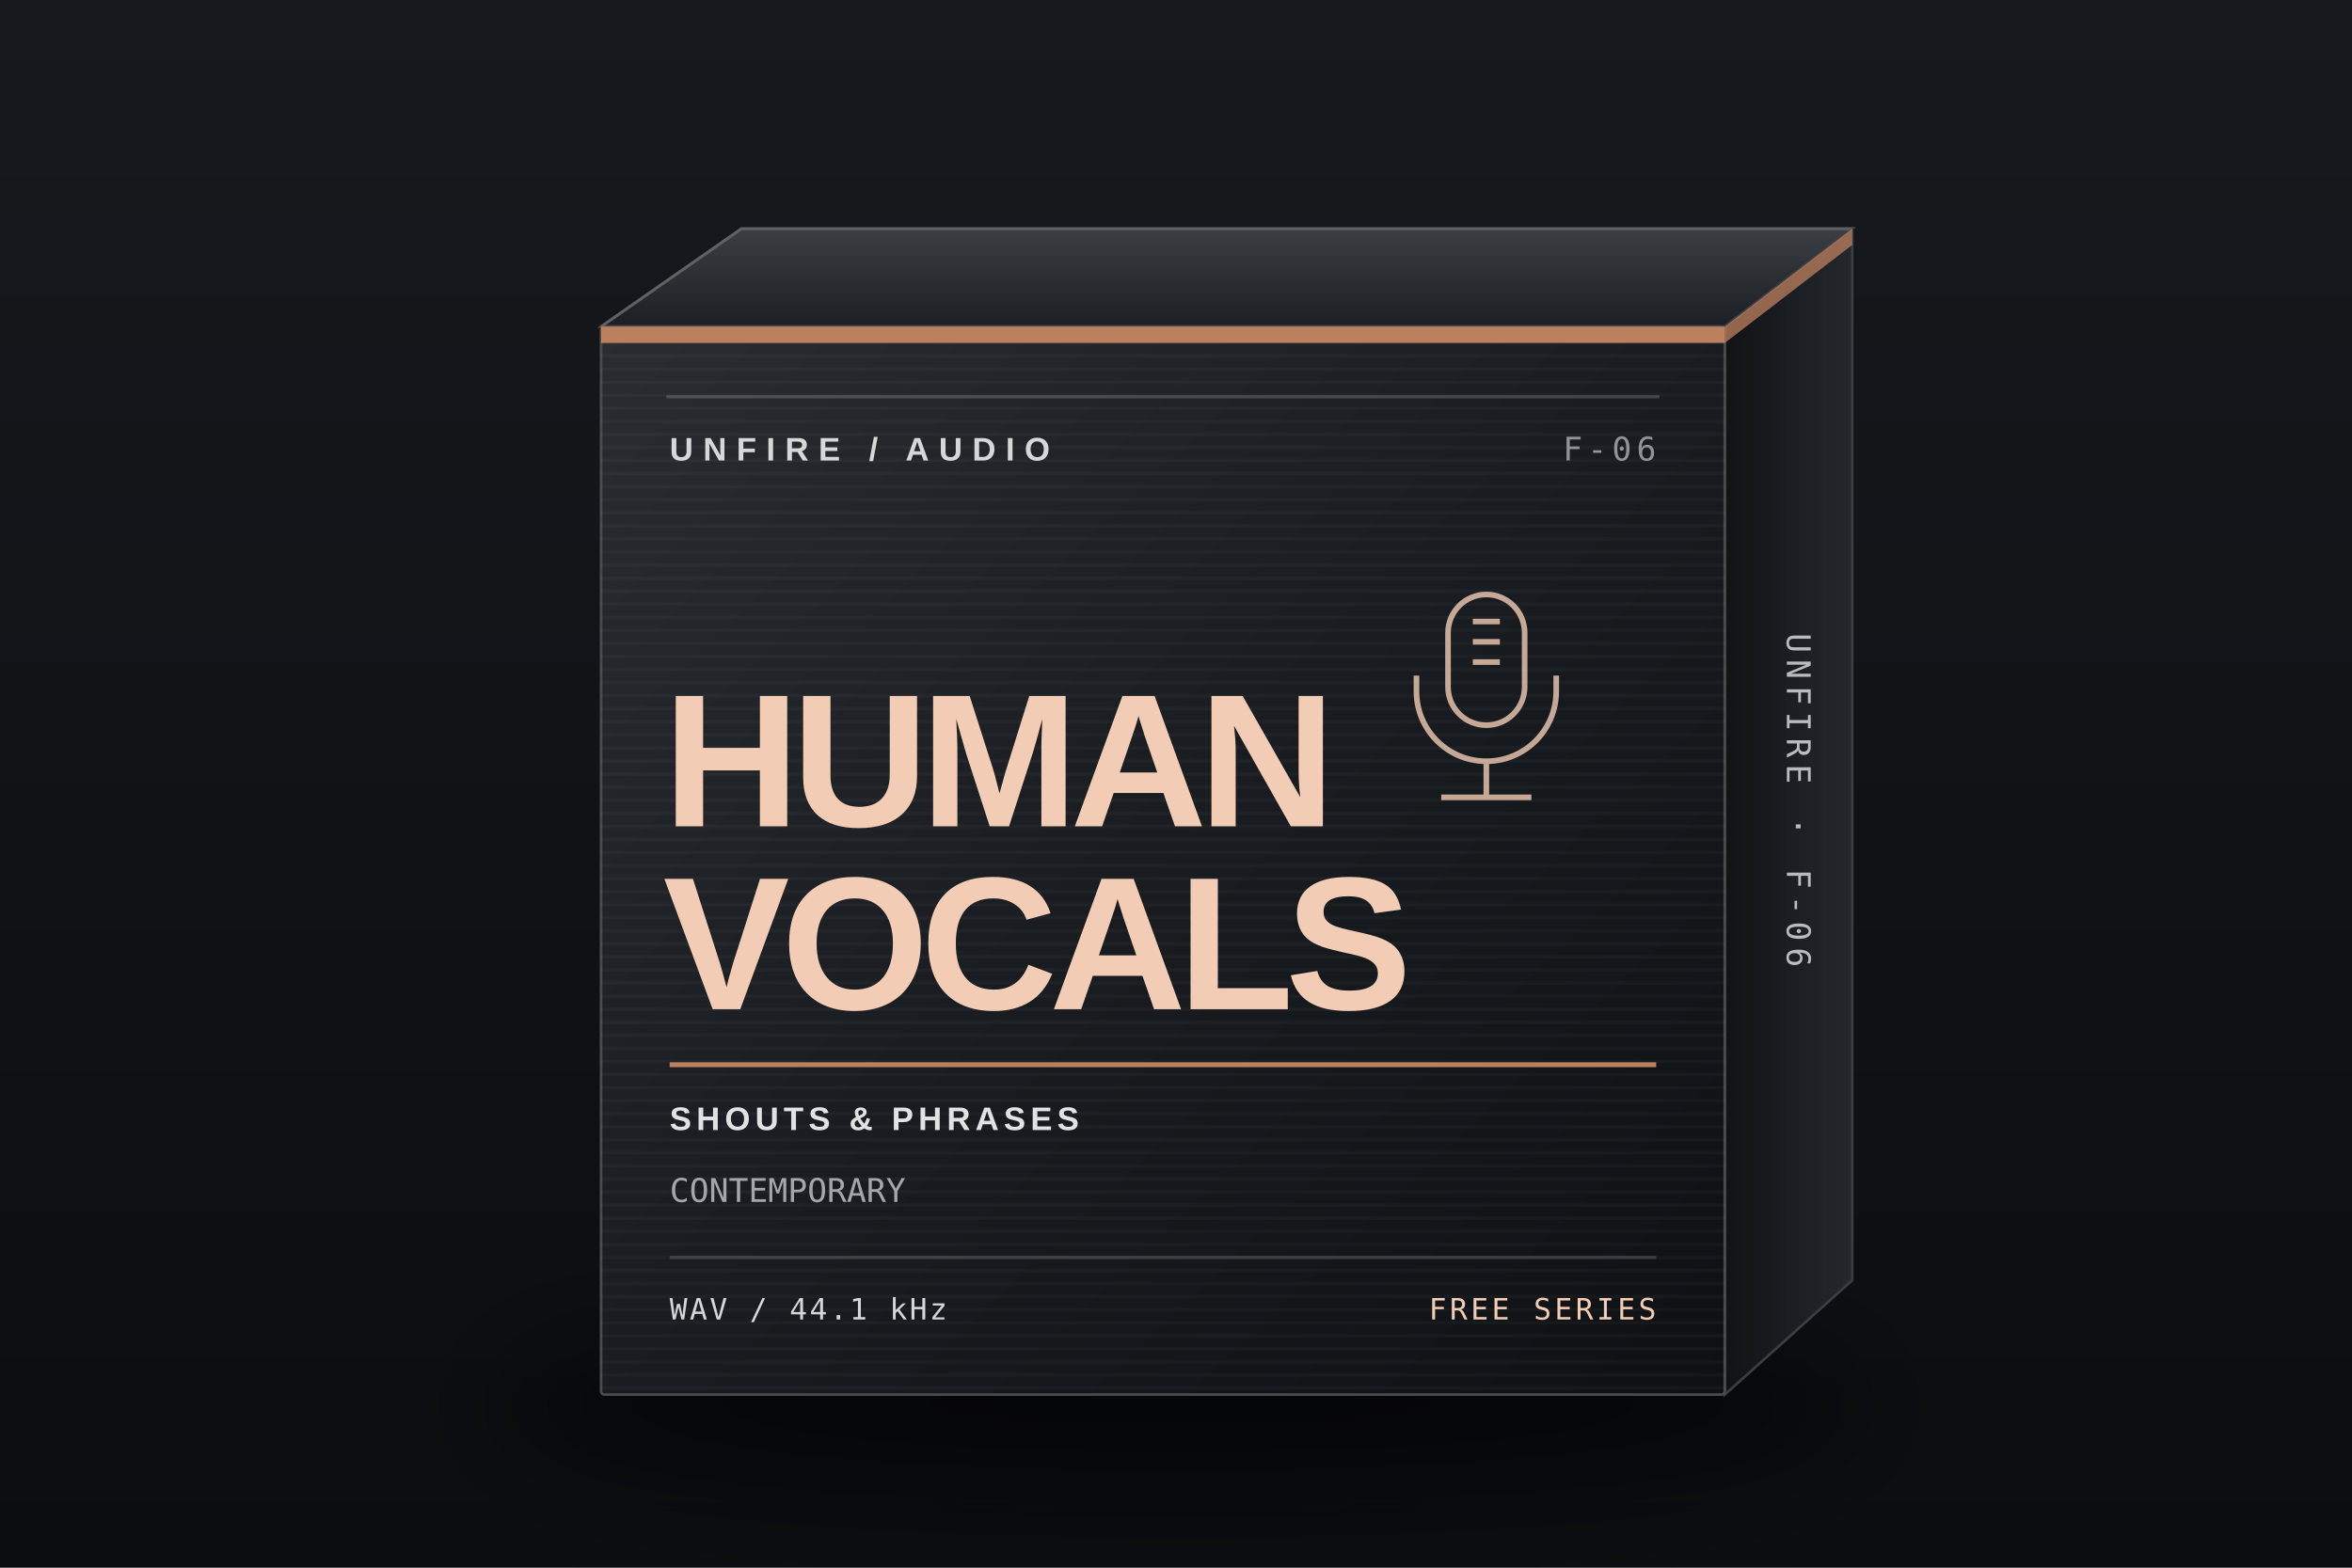
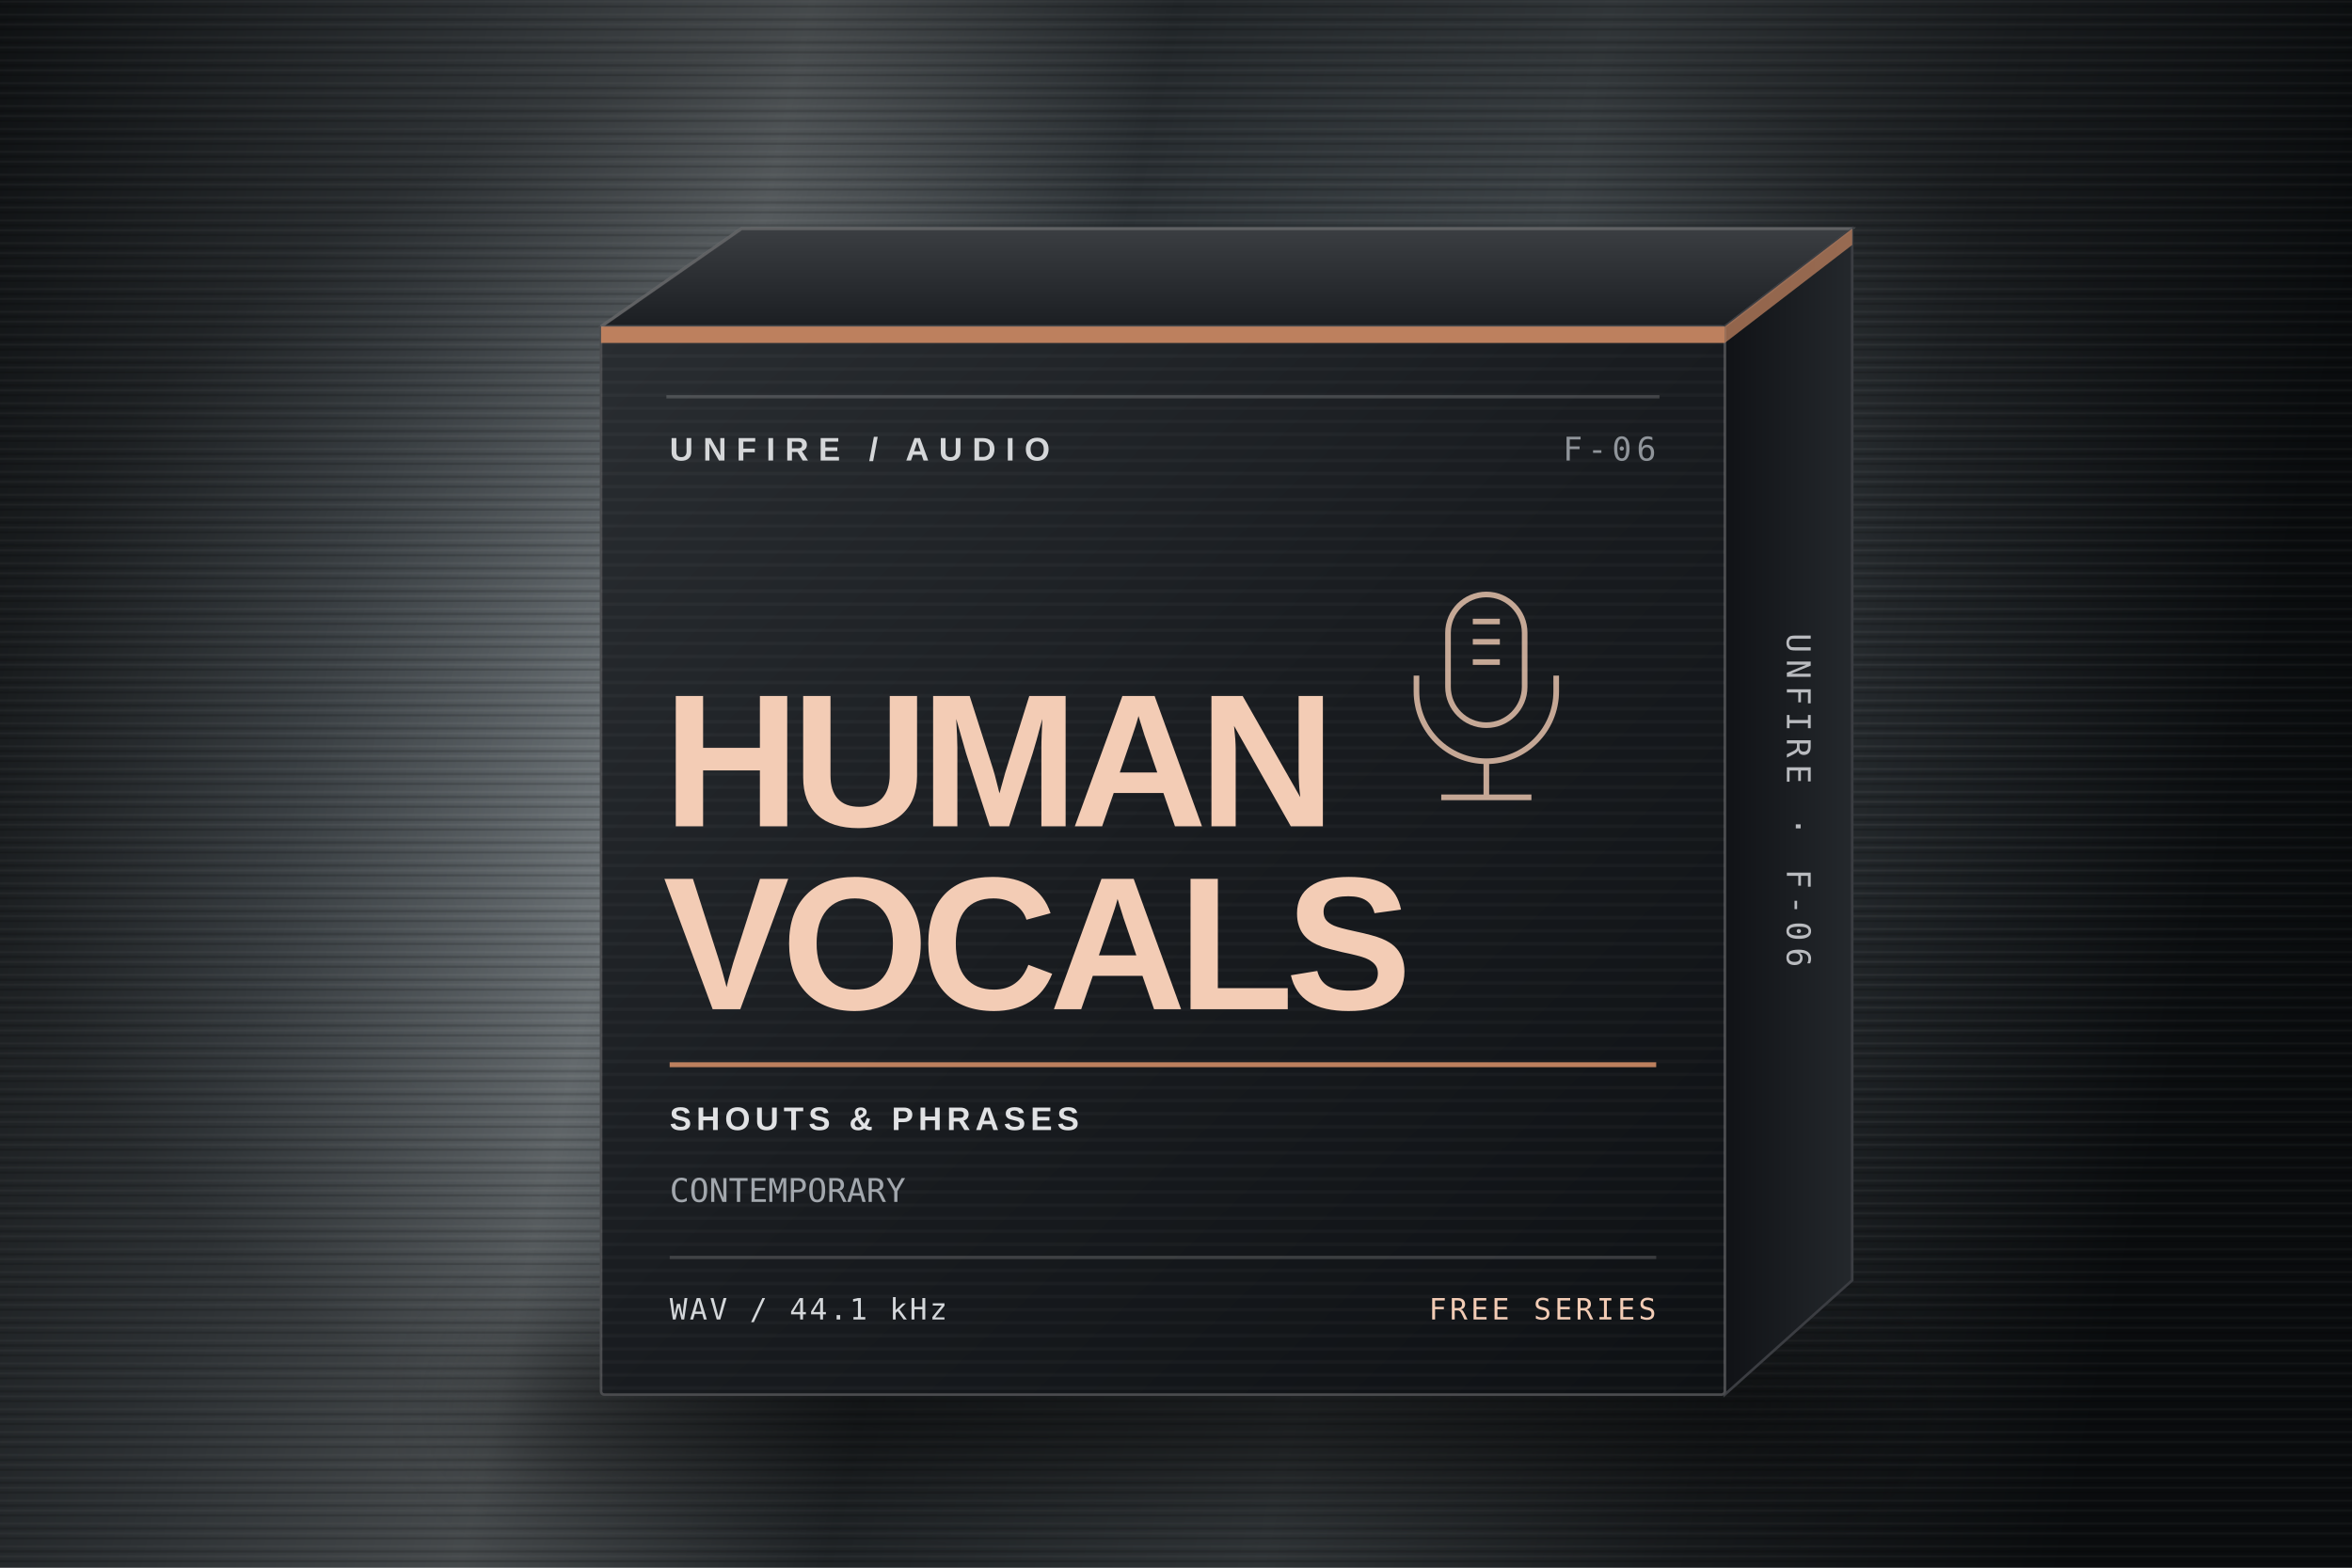
<svg xmlns="http://www.w3.org/2000/svg" width="720" height="480" viewBox="0 0 720 480" role="img" aria-labelledby="title">
  <defs>
-     <linearGradient id="bg" x2="0" y2="1">
-       <stop stop-color="#16191d" />
-       <stop offset="1" stop-color="#0b0d10" />
+     <linearGradient id="bg" x1="0" y1="0" x2="1" y2=".15">
+       <stop stop-color="#191d20" />
+       <stop offset=".20" stop-color="#4c5358" />
+       <stop offset=".34" stop-color="#777e82" />
+       <stop offset=".49" stop-color="#383f44" />
+       <stop offset=".67" stop-color="#535b60" />
+       <stop offset=".84" stop-color="#292e32" />
+       <stop offset="1" stop-color="#111518" />
    </linearGradient>
+     <pattern id="metalbrush" width="720" height="7" patternUnits="userSpaceOnUse">
+       <path d="M0 .5H720M0 4.5H720" stroke="#fff" stroke-opacity=".065" stroke-width=".6" />
+       <path d="M0 2H720M0 6H720" stroke="#000" stroke-opacity=".15" stroke-width=".7" />
+     </pattern>
+     <radialGradient id="vignette">
+       <stop offset=".38" stop-color="#000" stop-opacity="0" />
+       <stop offset="1" stop-color="#000" stop-opacity=".42" />
+     </radialGradient>
    <linearGradient id="front" x1="0" y1="0" x2="1" y2="1">
      <stop stop-color="#292d31" />
      <stop offset=".48" stop-color="#191c20" />
      <stop offset="1" stop-color="#0e1114" />
    </linearGradient>
    <linearGradient id="side" x2="1" y2="0">
      <stop stop-color="#101216" />
      <stop offset="1" stop-color="#24282c" />
    </linearGradient>
    <linearGradient id="top" x2="0" y2="1">
      <stop stop-color="#3b3e42" />
      <stop offset="1" stop-color="#1b1e22" />
    </linearGradient>
    <filter id="shadow" x="-.5" y="-.5" width="2" height="2">
      <feGaussianBlur stdDeviation="18" />
    </filter>
    <pattern id="grain" width="4" height="4" patternUnits="userSpaceOnUse">
      <path d="M0 1H4" stroke="#fff" stroke-opacity=".028" />
    </pattern>
    <clipPath id="f">
      <path d="M184 100H528V427H184Z" />
    </clipPath>
  </defs>
  <rect width="720" height="480" fill="url(#bg)" />
+   <rect width="720" height="480" fill="url(#metalbrush)" />
+   <rect width="720" height="480" fill="url(#vignette)" />
  <ellipse cx="361" cy="430" rx="212" ry="25" fill="#000" opacity=".65" filter="url(#shadow)" />
  <path d="M184 100L227 70H567L528 100Z" fill="url(#top)" stroke="#4b4d50" stroke-width=".8" />
  <path d="M528 100L567 70V392L528 427Z" fill="url(#side)" stroke="#3b3d42" stroke-width=".8" />
  <rect x="184" y="100" width="344" height="327" rx="1" fill="url(#front)" stroke="#4a4b4e" stroke-width=".8" />
  <g clip-path="url(#f)">
    <rect x="184" y="100" width="344" height="327" fill="url(#grain)" />
    <rect x="184" y="100" width="344" height="5" fill="#bd805e" />
    <rect x="204" y="121" width="304" height="1" fill="#ffffff" opacity=".17" />
    <text x="205" y="141" fill="#d5d7d9" font-family="Helvetica Neue,Arial,sans-serif" font-size="10" font-weight="700" letter-spacing="3">UNFIRE / AUDIO</text>
    <text x="507" y="141" text-anchor="end" fill="#8f949a" font-family="Menlo,monospace" font-size="10" letter-spacing="1.5">F-06</text>
    <g transform="translate(455 211) scale(.69)" color="#f3ccb5" opacity=".79">
      <g stroke="currentColor" fill="none" stroke-width="2.5">
        <rect x="-17" y="-42" width="34" height="58" rx="17" />
        <path d="M-31-6V1A31 31 0 0 0 31 1V-6M0 32V48M-20 48H20M-6-30H6M-6-21H6M-6-12H6" />
      </g>
    </g>
    <text x="203" y="253" fill="#f3ccb5" font-family="Arial Rounded MT Bold, Helvetica Neue, Arial, sans-serif" font-size="58" font-weight="700" letter-spacing="-2.5">HUMAN</text>
    <text x="203" y="309" fill="#f3ccb5" font-family="Arial Rounded MT Bold, Helvetica Neue, Arial, sans-serif" font-size="58" font-weight="700" letter-spacing="-2.5">VOCALS</text>
    <path d="M205 326H507" stroke="#bd805e" stroke-width="1.5" />
    <text x="205" y="346" fill="#e1e2e4" font-family="Helvetica Neue,Arial,sans-serif" font-size="10" font-weight="700" letter-spacing="1.5">SHOUTS &amp; PHRASES</text>
    <text x="205" y="368" fill="#a2a7ad" font-family="Menlo,monospace" font-size="10">CONTEMPORARY</text>
    <path d="M205 385H507" stroke="#ffffff" stroke-opacity=".15" />
    <text x="205" y="404" fill="#d4d7da" font-family="Menlo,monospace" font-size="9" letter-spacing=".7">WAV / 44.1 kHz</text>
    <text x="507" y="404" text-anchor="end" fill="#f3ccb5" font-family="Menlo,monospace" font-size="9" letter-spacing="1">FREE SERIES</text>
  </g>
  <path d="M528 100L567 70V75L528 105Z" fill="#bd805e" opacity=".75" />
  <g transform="translate(547 245) rotate(90)">
    <text text-anchor="middle" fill="#b9bbbf" font-family="Menlo,monospace" font-size="10" letter-spacing="2">UNFIRE · F-06</text>
  </g>
  <path d="M184 100L227 70H567" stroke="#a8aaac" stroke-opacity=".22" fill="none" />
</svg>
